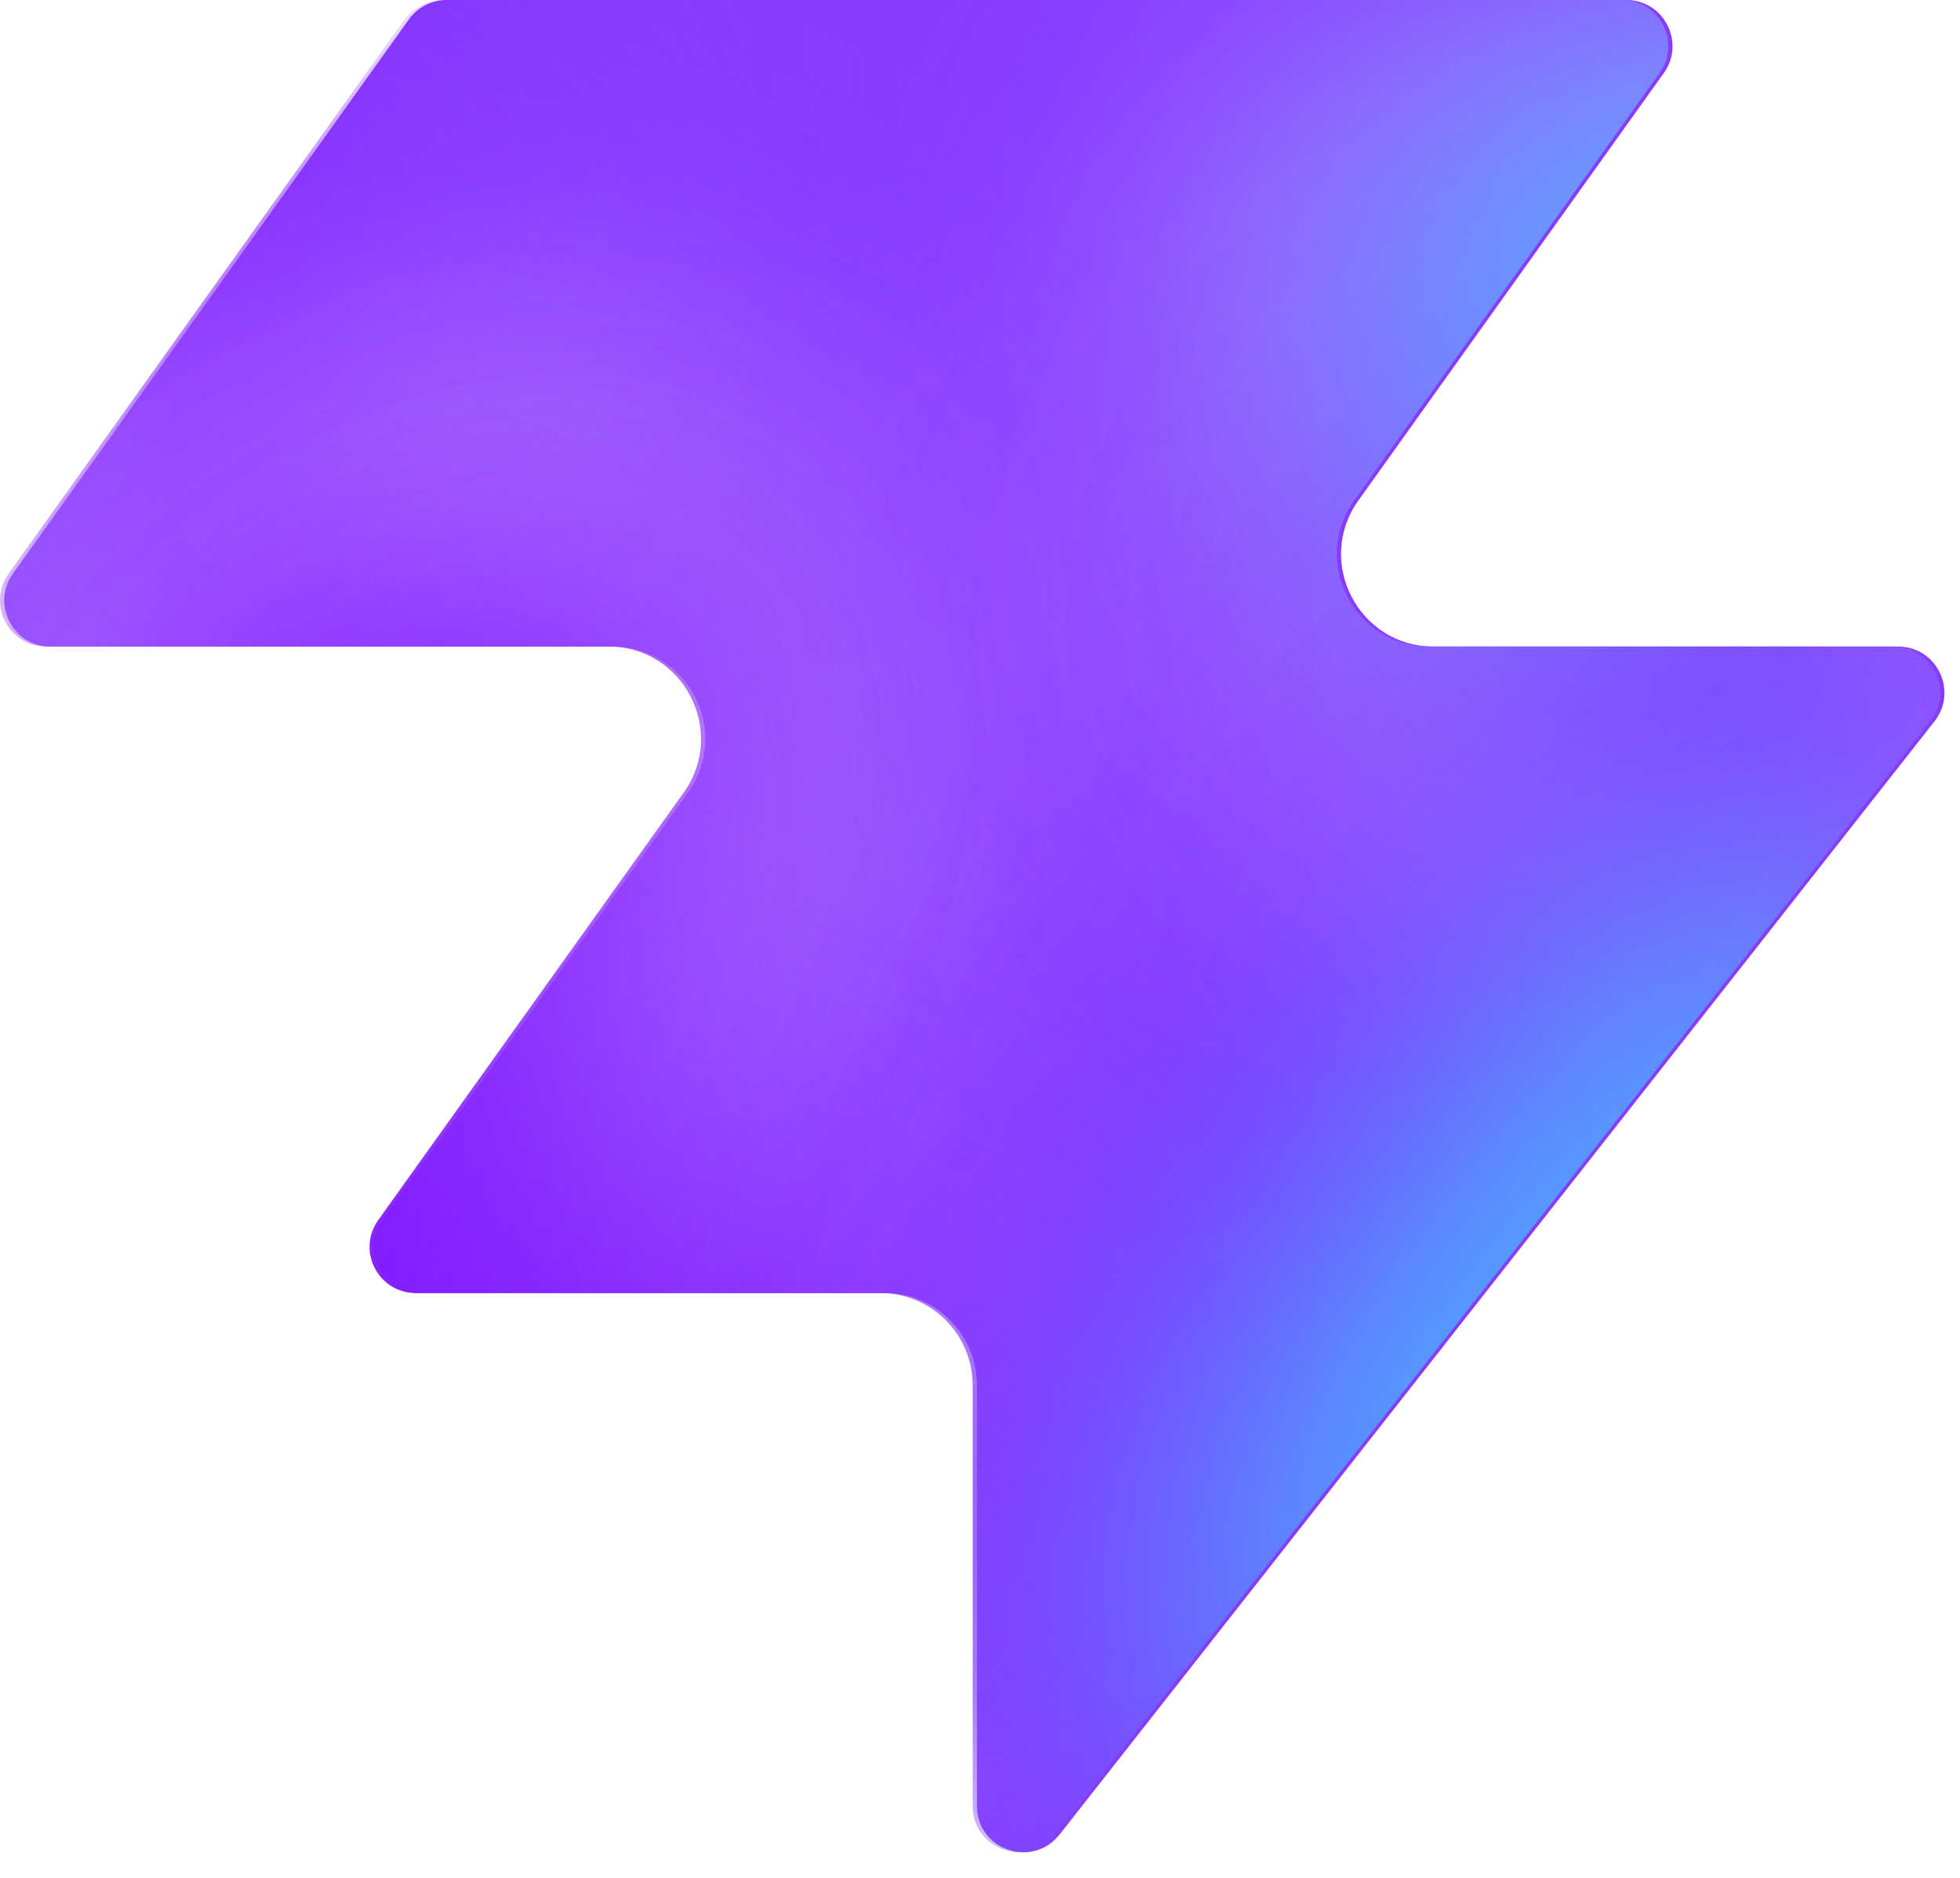
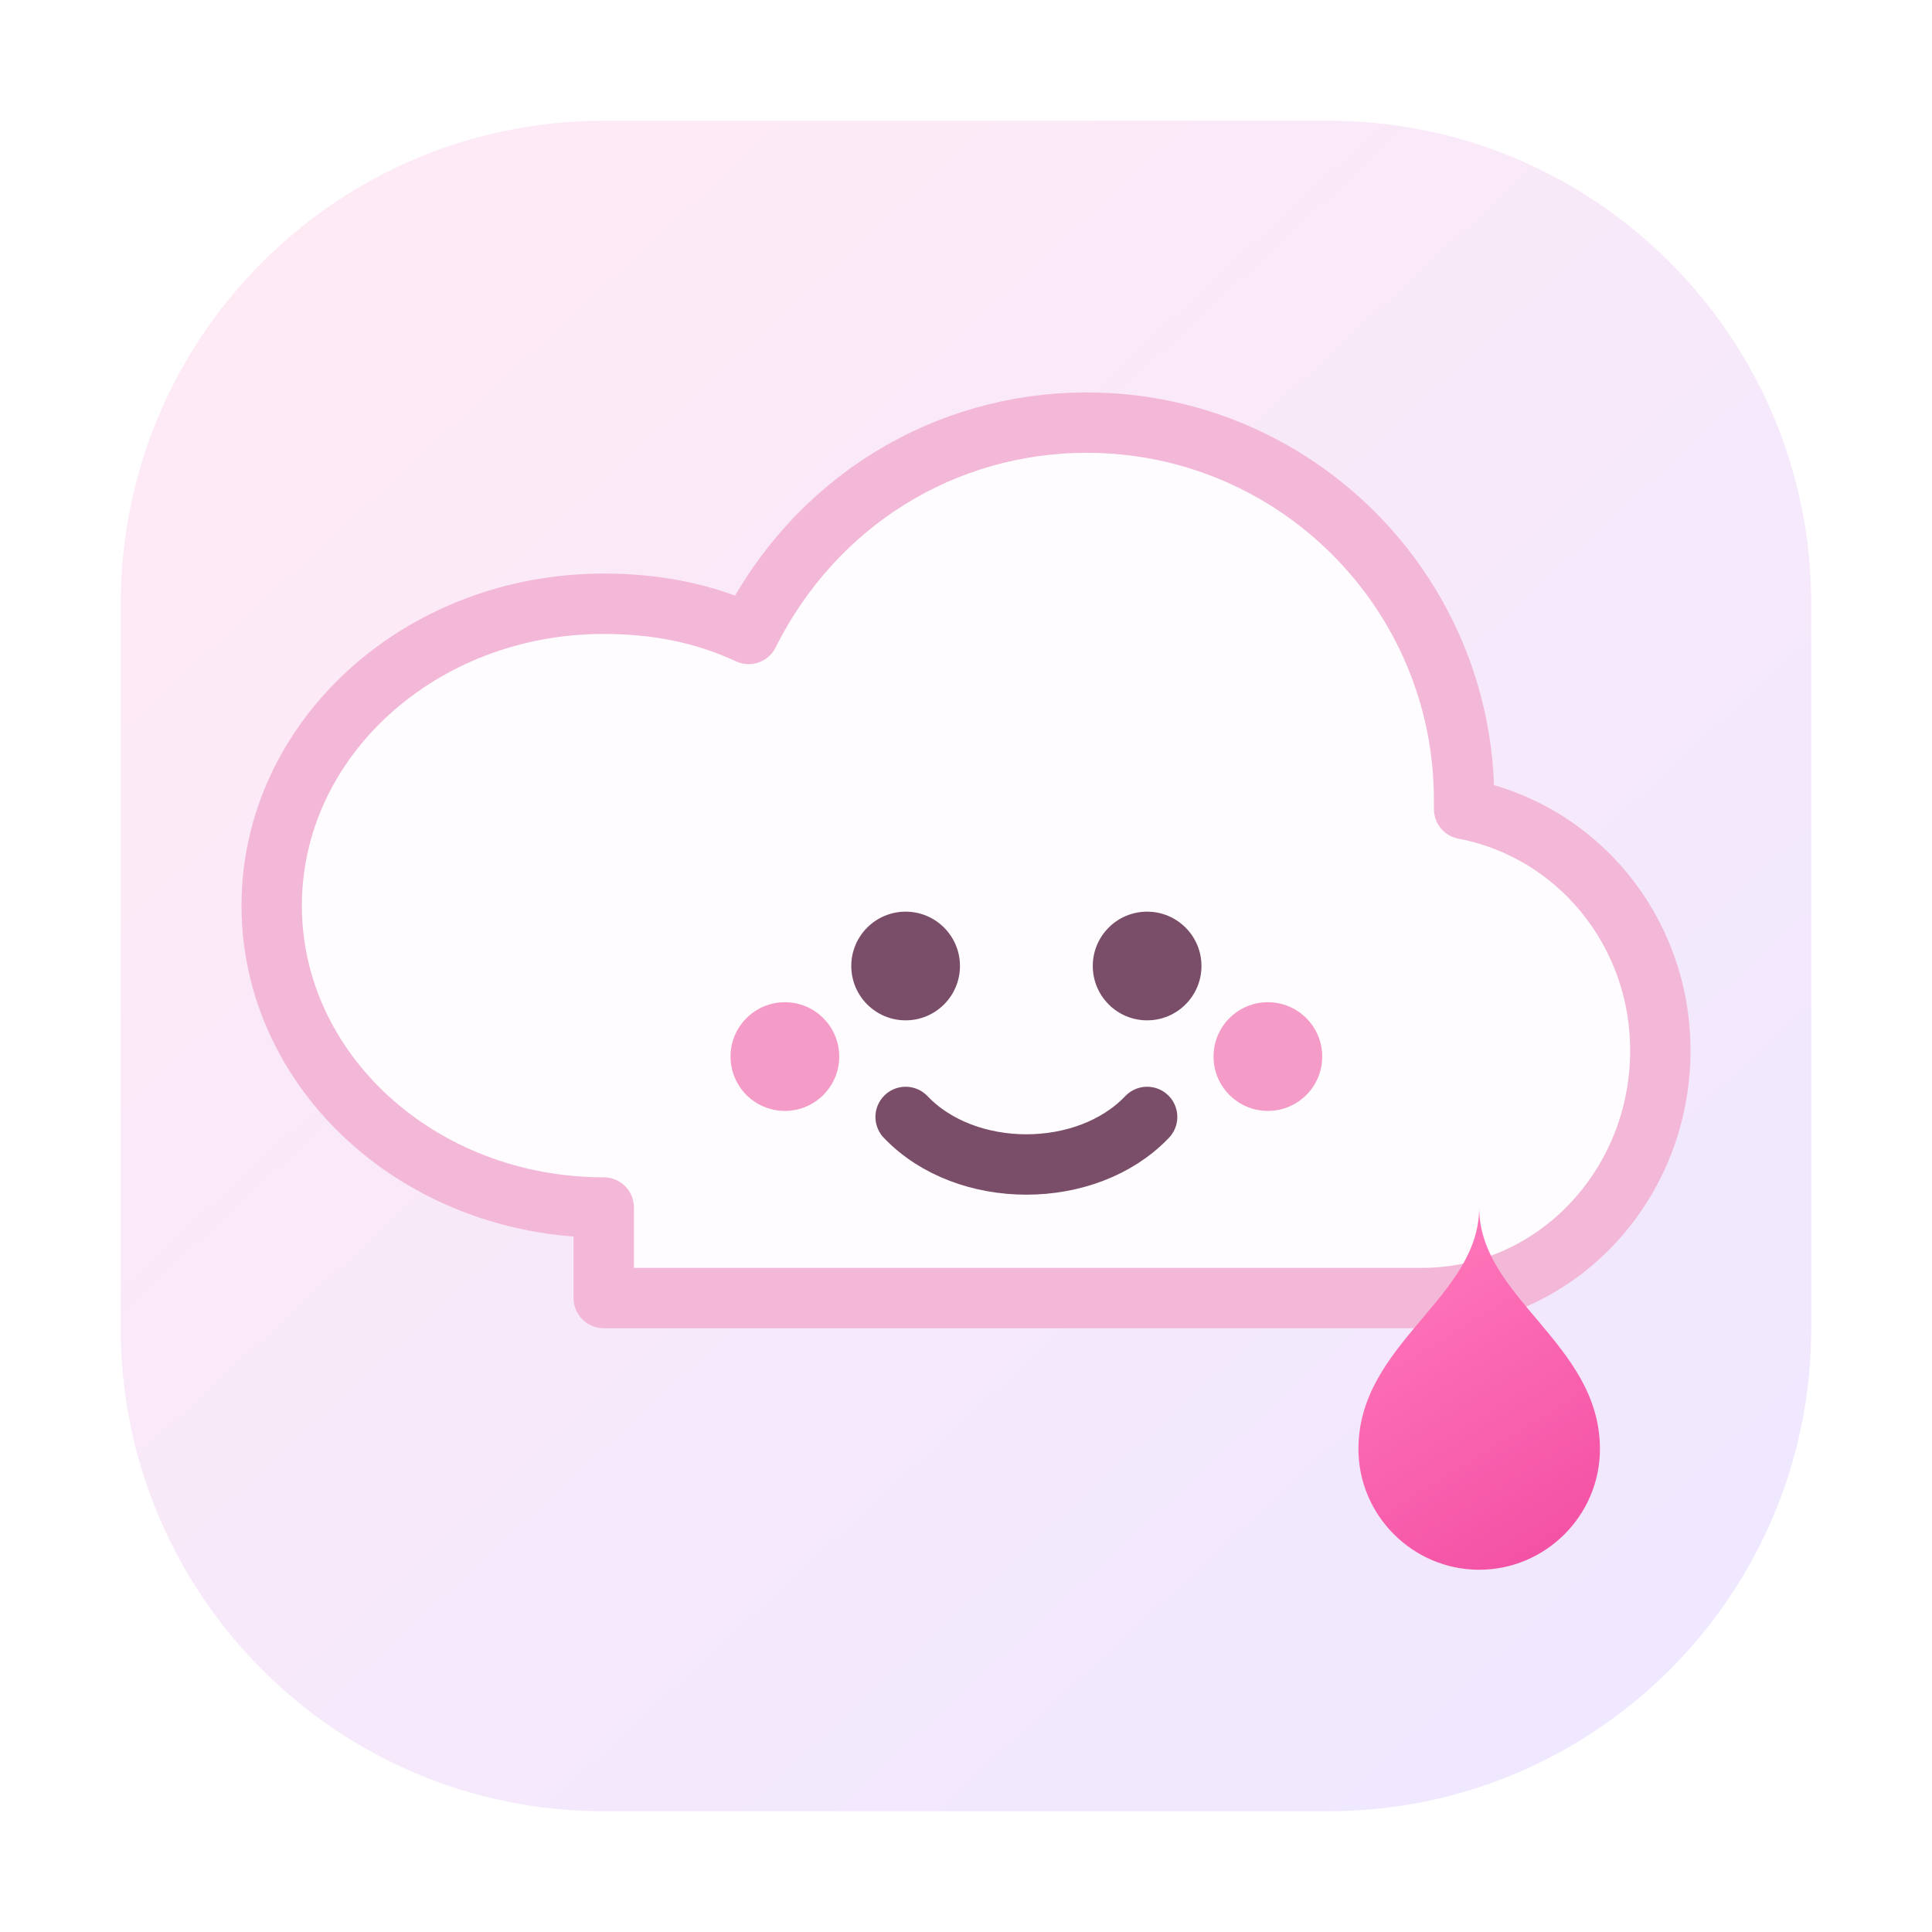
- <svg xmlns="http://www.w3.org/2000/svg" width="48" height="46" fill="none" viewBox="0 0 48 46">
-   <path fill="#863bff" d="M25.946 44.938c-.664.845-2.021.375-2.021-.698V33.937a2.26 2.26 0 0 0-2.262-2.262H10.287c-.92 0-1.456-1.04-.92-1.788l7.48-10.471c1.07-1.497 0-3.578-1.842-3.578H1.237c-.92 0-1.456-1.04-.92-1.788L10.013.474c.214-.297.556-.474.92-.474h28.894c.92 0 1.456 1.04.92 1.788l-7.48 10.471c-1.07 1.498 0 3.579 1.842 3.579h11.377c.943 0 1.473 1.088.89 1.83L25.947 44.94z" style="fill:#863bff;fill:color(display-p3 .525 .23 1);fill-opacity:1" />
-   <mask id="a" width="48" height="46" x="0" y="0" maskUnits="userSpaceOnUse" style="mask-type:alpha">
-     <path fill="#000" d="M25.842 44.938c-.664.844-2.021.375-2.021-.698V33.937a2.26 2.26 0 0 0-2.262-2.262H10.183c-.92 0-1.456-1.04-.92-1.788l7.48-10.471c1.07-1.498 0-3.579-1.842-3.579H1.133c-.92 0-1.456-1.04-.92-1.787L9.91.473c.214-.297.556-.474.92-.474h28.894c.92 0 1.456 1.04.92 1.788l-7.48 10.471c-1.07 1.498 0 3.578 1.842 3.578h11.377c.943 0 1.473 1.088.89 1.832L25.843 44.94z" style="fill:#000;fill-opacity:1" />
-   </mask>
-   <g mask="url(#a)">
-     <g filter="url(#b)">
-       <ellipse cx="5.508" cy="14.704" fill="#ede6ff" rx="5.508" ry="14.704" style="fill:#ede6ff;fill:color(display-p3 .927 .903 1);fill-opacity:1" transform="matrix(.00324 1 1 -.00324 -4.47 31.516)" />
-     </g>
-     <g filter="url(#c)">
-       <ellipse cx="10.399" cy="29.851" fill="#ede6ff" rx="10.399" ry="29.851" style="fill:#ede6ff;fill:color(display-p3 .927 .903 1);fill-opacity:1" transform="matrix(.00324 1 1 -.00324 -39.328 7.883)" />
-     </g>
-     <g filter="url(#d)">
-       <ellipse cx="5.508" cy="30.487" fill="#7e14ff" rx="5.508" ry="30.487" style="fill:#7e14ff;fill:color(display-p3 .492 .077 1);fill-opacity:1" transform="rotate(89.814 -25.913 -14.639)scale(1 -1)" />
-     </g>
-     <g filter="url(#e)">
-       <ellipse cx="5.508" cy="30.599" fill="#7e14ff" rx="5.508" ry="30.599" style="fill:#7e14ff;fill:color(display-p3 .492 .077 1);fill-opacity:1" transform="rotate(89.814 -32.644 -3.334)scale(1 -1)" />
-     </g>
-     <g filter="url(#f)">
-       <ellipse cx="5.508" cy="30.599" fill="#7e14ff" rx="5.508" ry="30.599" style="fill:#7e14ff;fill:color(display-p3 .492 .077 1);fill-opacity:1" transform="matrix(.00324 1 1 -.00324 -34.34 30.47)" />
-     </g>
-     <g filter="url(#g)">
-       <ellipse cx="14.072" cy="22.078" fill="#ede6ff" rx="14.072" ry="22.078" style="fill:#ede6ff;fill:color(display-p3 .927 .903 1);fill-opacity:1" transform="rotate(93.35 24.506 48.493)scale(-1 1)" />
-     </g>
-     <g filter="url(#h)">
-       <ellipse cx="3.47" cy="21.501" fill="#7e14ff" rx="3.47" ry="21.501" style="fill:#7e14ff;fill:color(display-p3 .492 .077 1);fill-opacity:1" transform="rotate(89.009 28.708 47.59)scale(-1 1)" />
-     </g>
-     <g filter="url(#i)">
-       <ellipse cx="3.47" cy="21.501" fill="#7e14ff" rx="3.47" ry="21.501" style="fill:#7e14ff;fill:color(display-p3 .492 .077 1);fill-opacity:1" transform="rotate(89.009 28.708 47.59)scale(-1 1)" />
-     </g>
-     <g filter="url(#j)">
-       <ellipse cx=".387" cy="8.972" fill="#7e14ff" rx="4.407" ry="29.108" style="fill:#7e14ff;fill:color(display-p3 .492 .077 1);fill-opacity:1" transform="rotate(39.51 .387 8.972)" />
-     </g>
-     <g filter="url(#k)">
-       <ellipse cx="47.523" cy="-6.092" fill="#7e14ff" rx="4.407" ry="29.108" style="fill:#7e14ff;fill:color(display-p3 .492 .077 1);fill-opacity:1" transform="rotate(37.892 47.523 -6.092)" />
-     </g>
-     <g filter="url(#l)">
-       <ellipse cx="41.412" cy="6.333" fill="#47bfff" rx="5.971" ry="9.665" style="fill:#47bfff;fill:color(display-p3 .28 .748 1);fill-opacity:1" transform="rotate(37.892 41.412 6.333)" />
-     </g>
-     <g filter="url(#m)">
-       <ellipse cx="-1.879" cy="38.332" fill="#7e14ff" rx="4.407" ry="29.108" style="fill:#7e14ff;fill:color(display-p3 .492 .077 1);fill-opacity:1" transform="rotate(37.892 -1.88 38.332)" />
-     </g>
-     <g filter="url(#n)">
-       <ellipse cx="-1.879" cy="38.332" fill="#7e14ff" rx="4.407" ry="29.108" style="fill:#7e14ff;fill:color(display-p3 .492 .077 1);fill-opacity:1" transform="rotate(37.892 -1.88 38.332)" />
-     </g>
-     <g filter="url(#o)">
-       <ellipse cx="35.651" cy="29.907" fill="#7e14ff" rx="4.407" ry="29.108" style="fill:#7e14ff;fill:color(display-p3 .492 .077 1);fill-opacity:1" transform="rotate(37.892 35.651 29.907)" />
-     </g>
-     <g filter="url(#p)">
-       <ellipse cx="38.418" cy="32.4" fill="#47bfff" rx="5.971" ry="15.297" style="fill:#47bfff;fill:color(display-p3 .28 .748 1);fill-opacity:1" transform="rotate(37.892 38.418 32.4)" />
-     </g>
-   </g>
+ <svg xmlns="http://www.w3.org/2000/svg" viewBox="0 0 64 64" fill="none">
  <defs>
-     <filter id="b" width="60.045" height="41.654" x="-19.77" y="16.149" color-interpolation-filters="sRGB" filterUnits="userSpaceOnUse">
-       <feFlood flood-opacity="0" result="BackgroundImageFix" />
-       <feBlend in="SourceGraphic" in2="BackgroundImageFix" result="shape" />
-       <feGaussianBlur result="effect1_foregroundBlur_2002_17158" stdDeviation="7.659" />
-     </filter>
-     <filter id="c" width="90.34" height="51.437" x="-54.613" y="-7.533" color-interpolation-filters="sRGB" filterUnits="userSpaceOnUse">
-       <feFlood flood-opacity="0" result="BackgroundImageFix" />
-       <feBlend in="SourceGraphic" in2="BackgroundImageFix" result="shape" />
-       <feGaussianBlur result="effect1_foregroundBlur_2002_17158" stdDeviation="7.659" />
-     </filter>
-     <filter id="d" width="79.355" height="29.4" x="-49.64" y="2.03" color-interpolation-filters="sRGB" filterUnits="userSpaceOnUse">
-       <feFlood flood-opacity="0" result="BackgroundImageFix" />
-       <feBlend in="SourceGraphic" in2="BackgroundImageFix" result="shape" />
-       <feGaussianBlur result="effect1_foregroundBlur_2002_17158" stdDeviation="4.596" />
-     </filter>
-     <filter id="e" width="79.579" height="29.4" x="-45.045" y="20.029" color-interpolation-filters="sRGB" filterUnits="userSpaceOnUse">
-       <feFlood flood-opacity="0" result="BackgroundImageFix" />
-       <feBlend in="SourceGraphic" in2="BackgroundImageFix" result="shape" />
-       <feGaussianBlur result="effect1_foregroundBlur_2002_17158" stdDeviation="4.596" />
-     </filter>
-     <filter id="f" width="79.579" height="29.4" x="-43.513" y="21.178" color-interpolation-filters="sRGB" filterUnits="userSpaceOnUse">
-       <feFlood flood-opacity="0" result="BackgroundImageFix" />
-       <feBlend in="SourceGraphic" in2="BackgroundImageFix" result="shape" />
-       <feGaussianBlur result="effect1_foregroundBlur_2002_17158" stdDeviation="4.596" />
-     </filter>
-     <filter id="g" width="74.749" height="58.852" x="15.756" y="-17.901" color-interpolation-filters="sRGB" filterUnits="userSpaceOnUse">
-       <feFlood flood-opacity="0" result="BackgroundImageFix" />
-       <feBlend in="SourceGraphic" in2="BackgroundImageFix" result="shape" />
-       <feGaussianBlur result="effect1_foregroundBlur_2002_17158" stdDeviation="7.659" />
-     </filter>
-     <filter id="h" width="61.377" height="25.362" x="23.548" y="2.284" color-interpolation-filters="sRGB" filterUnits="userSpaceOnUse">
-       <feFlood flood-opacity="0" result="BackgroundImageFix" />
-       <feBlend in="SourceGraphic" in2="BackgroundImageFix" result="shape" />
-       <feGaussianBlur result="effect1_foregroundBlur_2002_17158" stdDeviation="4.596" />
-     </filter>
-     <filter id="i" width="61.377" height="25.362" x="23.548" y="2.284" color-interpolation-filters="sRGB" filterUnits="userSpaceOnUse">
-       <feFlood flood-opacity="0" result="BackgroundImageFix" />
-       <feBlend in="SourceGraphic" in2="BackgroundImageFix" result="shape" />
-       <feGaussianBlur result="effect1_foregroundBlur_2002_17158" stdDeviation="4.596" />
-     </filter>
-     <filter id="j" width="56.045" height="63.649" x="-27.636" y="-22.853" color-interpolation-filters="sRGB" filterUnits="userSpaceOnUse">
-       <feFlood flood-opacity="0" result="BackgroundImageFix" />
-       <feBlend in="SourceGraphic" in2="BackgroundImageFix" result="shape" />
-       <feGaussianBlur result="effect1_foregroundBlur_2002_17158" stdDeviation="4.596" />
-     </filter>
-     <filter id="k" width="54.814" height="64.646" x="20.116" y="-38.415" color-interpolation-filters="sRGB" filterUnits="userSpaceOnUse">
-       <feFlood flood-opacity="0" result="BackgroundImageFix" />
-       <feBlend in="SourceGraphic" in2="BackgroundImageFix" result="shape" />
-       <feGaussianBlur result="effect1_foregroundBlur_2002_17158" stdDeviation="4.596" />
-     </filter>
-     <filter id="l" width="33.541" height="35.313" x="24.641" y="-11.323" color-interpolation-filters="sRGB" filterUnits="userSpaceOnUse">
-       <feFlood flood-opacity="0" result="BackgroundImageFix" />
-       <feBlend in="SourceGraphic" in2="BackgroundImageFix" result="shape" />
-       <feGaussianBlur result="effect1_foregroundBlur_2002_17158" stdDeviation="4.596" />
-     </filter>
-     <filter id="m" width="54.814" height="64.646" x="-29.286" y="6.009" color-interpolation-filters="sRGB" filterUnits="userSpaceOnUse">
-       <feFlood flood-opacity="0" result="BackgroundImageFix" />
-       <feBlend in="SourceGraphic" in2="BackgroundImageFix" result="shape" />
-       <feGaussianBlur result="effect1_foregroundBlur_2002_17158" stdDeviation="4.596" />
-     </filter>
-     <filter id="n" width="54.814" height="64.646" x="-29.286" y="6.009" color-interpolation-filters="sRGB" filterUnits="userSpaceOnUse">
-       <feFlood flood-opacity="0" result="BackgroundImageFix" />
-       <feBlend in="SourceGraphic" in2="BackgroundImageFix" result="shape" />
-       <feGaussianBlur result="effect1_foregroundBlur_2002_17158" stdDeviation="4.596" />
-     </filter>
-     <filter id="o" width="54.814" height="64.646" x="8.244" y="-2.416" color-interpolation-filters="sRGB" filterUnits="userSpaceOnUse">
-       <feFlood flood-opacity="0" result="BackgroundImageFix" />
-       <feBlend in="SourceGraphic" in2="BackgroundImageFix" result="shape" />
-       <feGaussianBlur result="effect1_foregroundBlur_2002_17158" stdDeviation="4.596" />
-     </filter>
-     <filter id="p" width="39.409" height="43.623" x="18.713" y="10.588" color-interpolation-filters="sRGB" filterUnits="userSpaceOnUse">
-       <feFlood flood-opacity="0" result="BackgroundImageFix" />
-       <feBlend in="SourceGraphic" in2="BackgroundImageFix" result="shape" />
-       <feGaussianBlur result="effect1_foregroundBlur_2002_17158" stdDeviation="4.596" />
-     </filter>
+     <linearGradient id="bg" x1="8" y1="6" x2="56" y2="58" gradientUnits="userSpaceOnUse">
+       <stop stop-color="#FFEAF5" />
+       <stop offset="1" stop-color="#EFE8FF" />
+     </linearGradient>
+     <linearGradient id="heart" x1="45" y1="42" x2="53" y2="55" gradientUnits="userSpaceOnUse">
+       <stop stop-color="#FF77BB" />
+       <stop offset="1" stop-color="#F0459D" />
+     </linearGradient>
  </defs>
+   <rect x="4" y="4" width="56" height="56" rx="16" fill="url(#bg)" />
+   <path d="M20 40c-6.1 0-11-4.5-11-10s4.9-10 11-10c1.7 0 3.3.3 4.8 1 2.2-4.4 6.5-7 11.2-7 6.9 0 12.5 5.6 12.5 12.5v.3c3.7.7 6.5 4 6.5 8 0 4.5-3.5 8.2-7.9 8.2H20z" fill="#FEFCFF" stroke="#F3B8D8" stroke-width="2" stroke-linejoin="round" />
+   <circle cx="30" cy="32" r="1.8" fill="#7A4D68" />
+   <circle cx="38" cy="32" r="1.8" fill="#7A4D68" />
+   <path d="M30 37c2 2.1 6 2.1 8 0" stroke="#7A4D68" stroke-width="2" stroke-linecap="round" />
+   <circle cx="26" cy="35" r="1.8" fill="#F59BC8" />
+   <circle cx="42" cy="35" r="1.8" fill="#F59BC8" />
+   <path d="M49 52c-2.2 0-4-1.8-4-4 0-3.5 4-5 4-8 0 3 4 4.5 4 8 0 2.2-1.8 4-4 4z" fill="url(#heart)" />
</svg>
